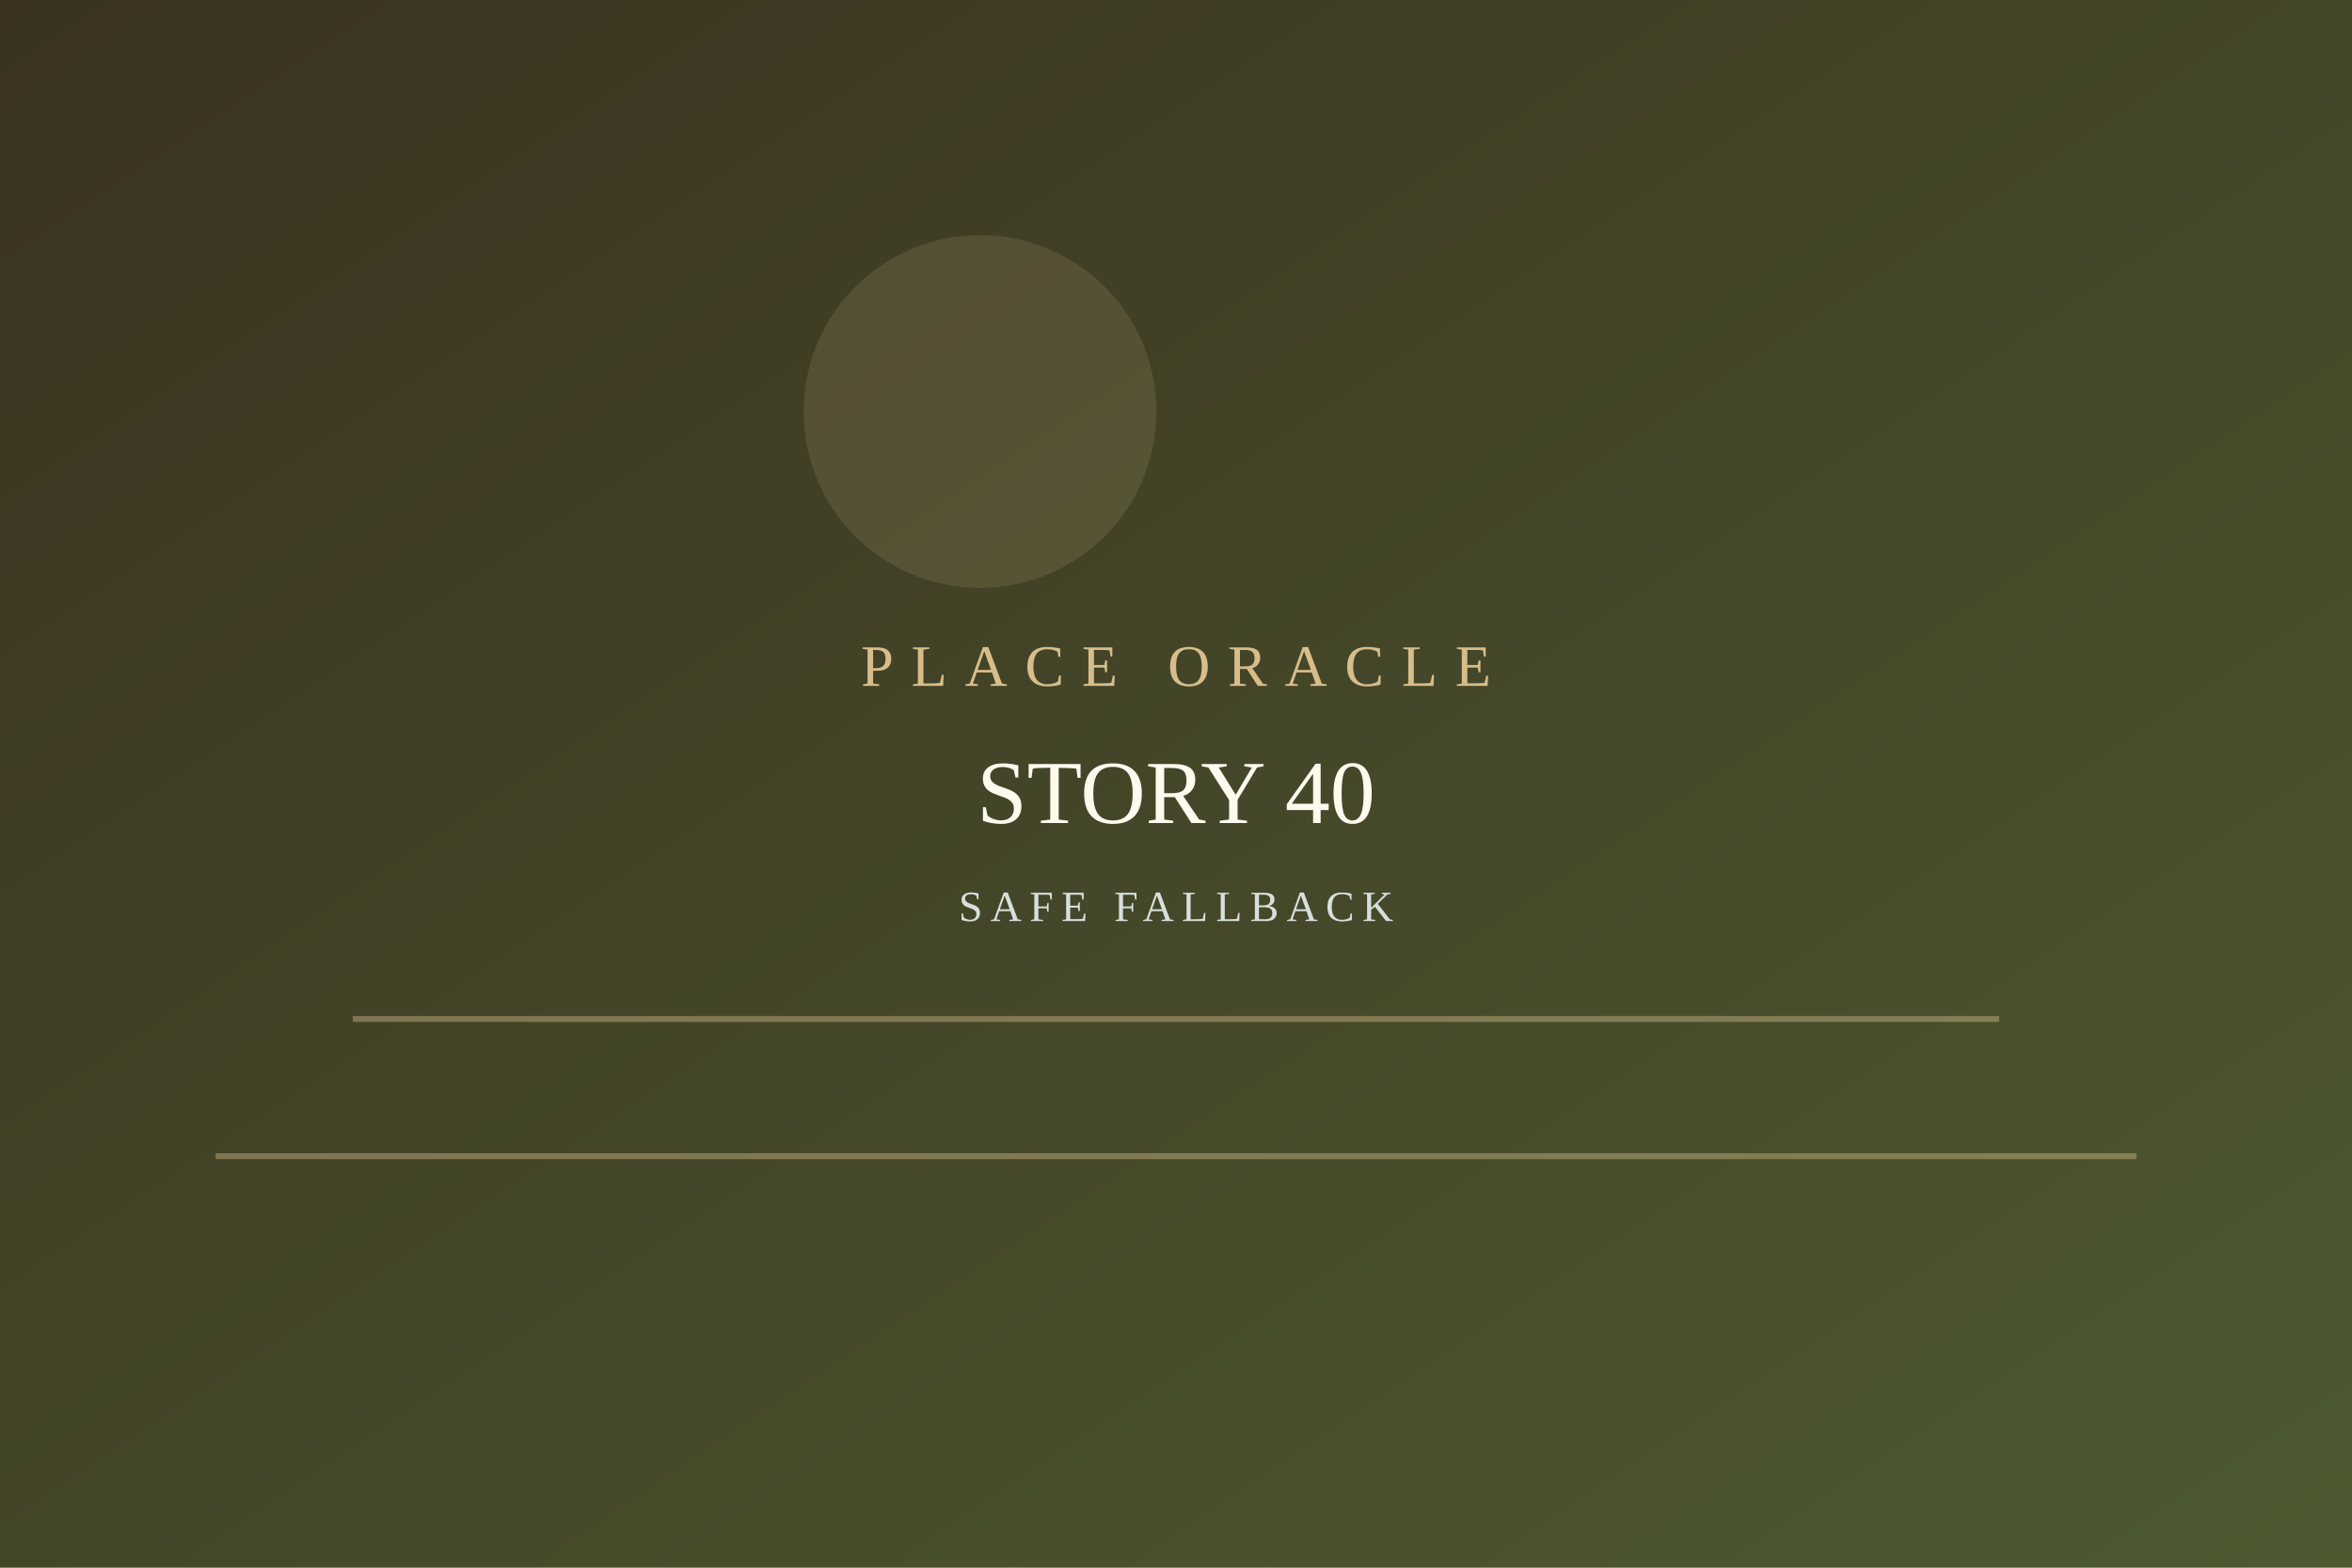
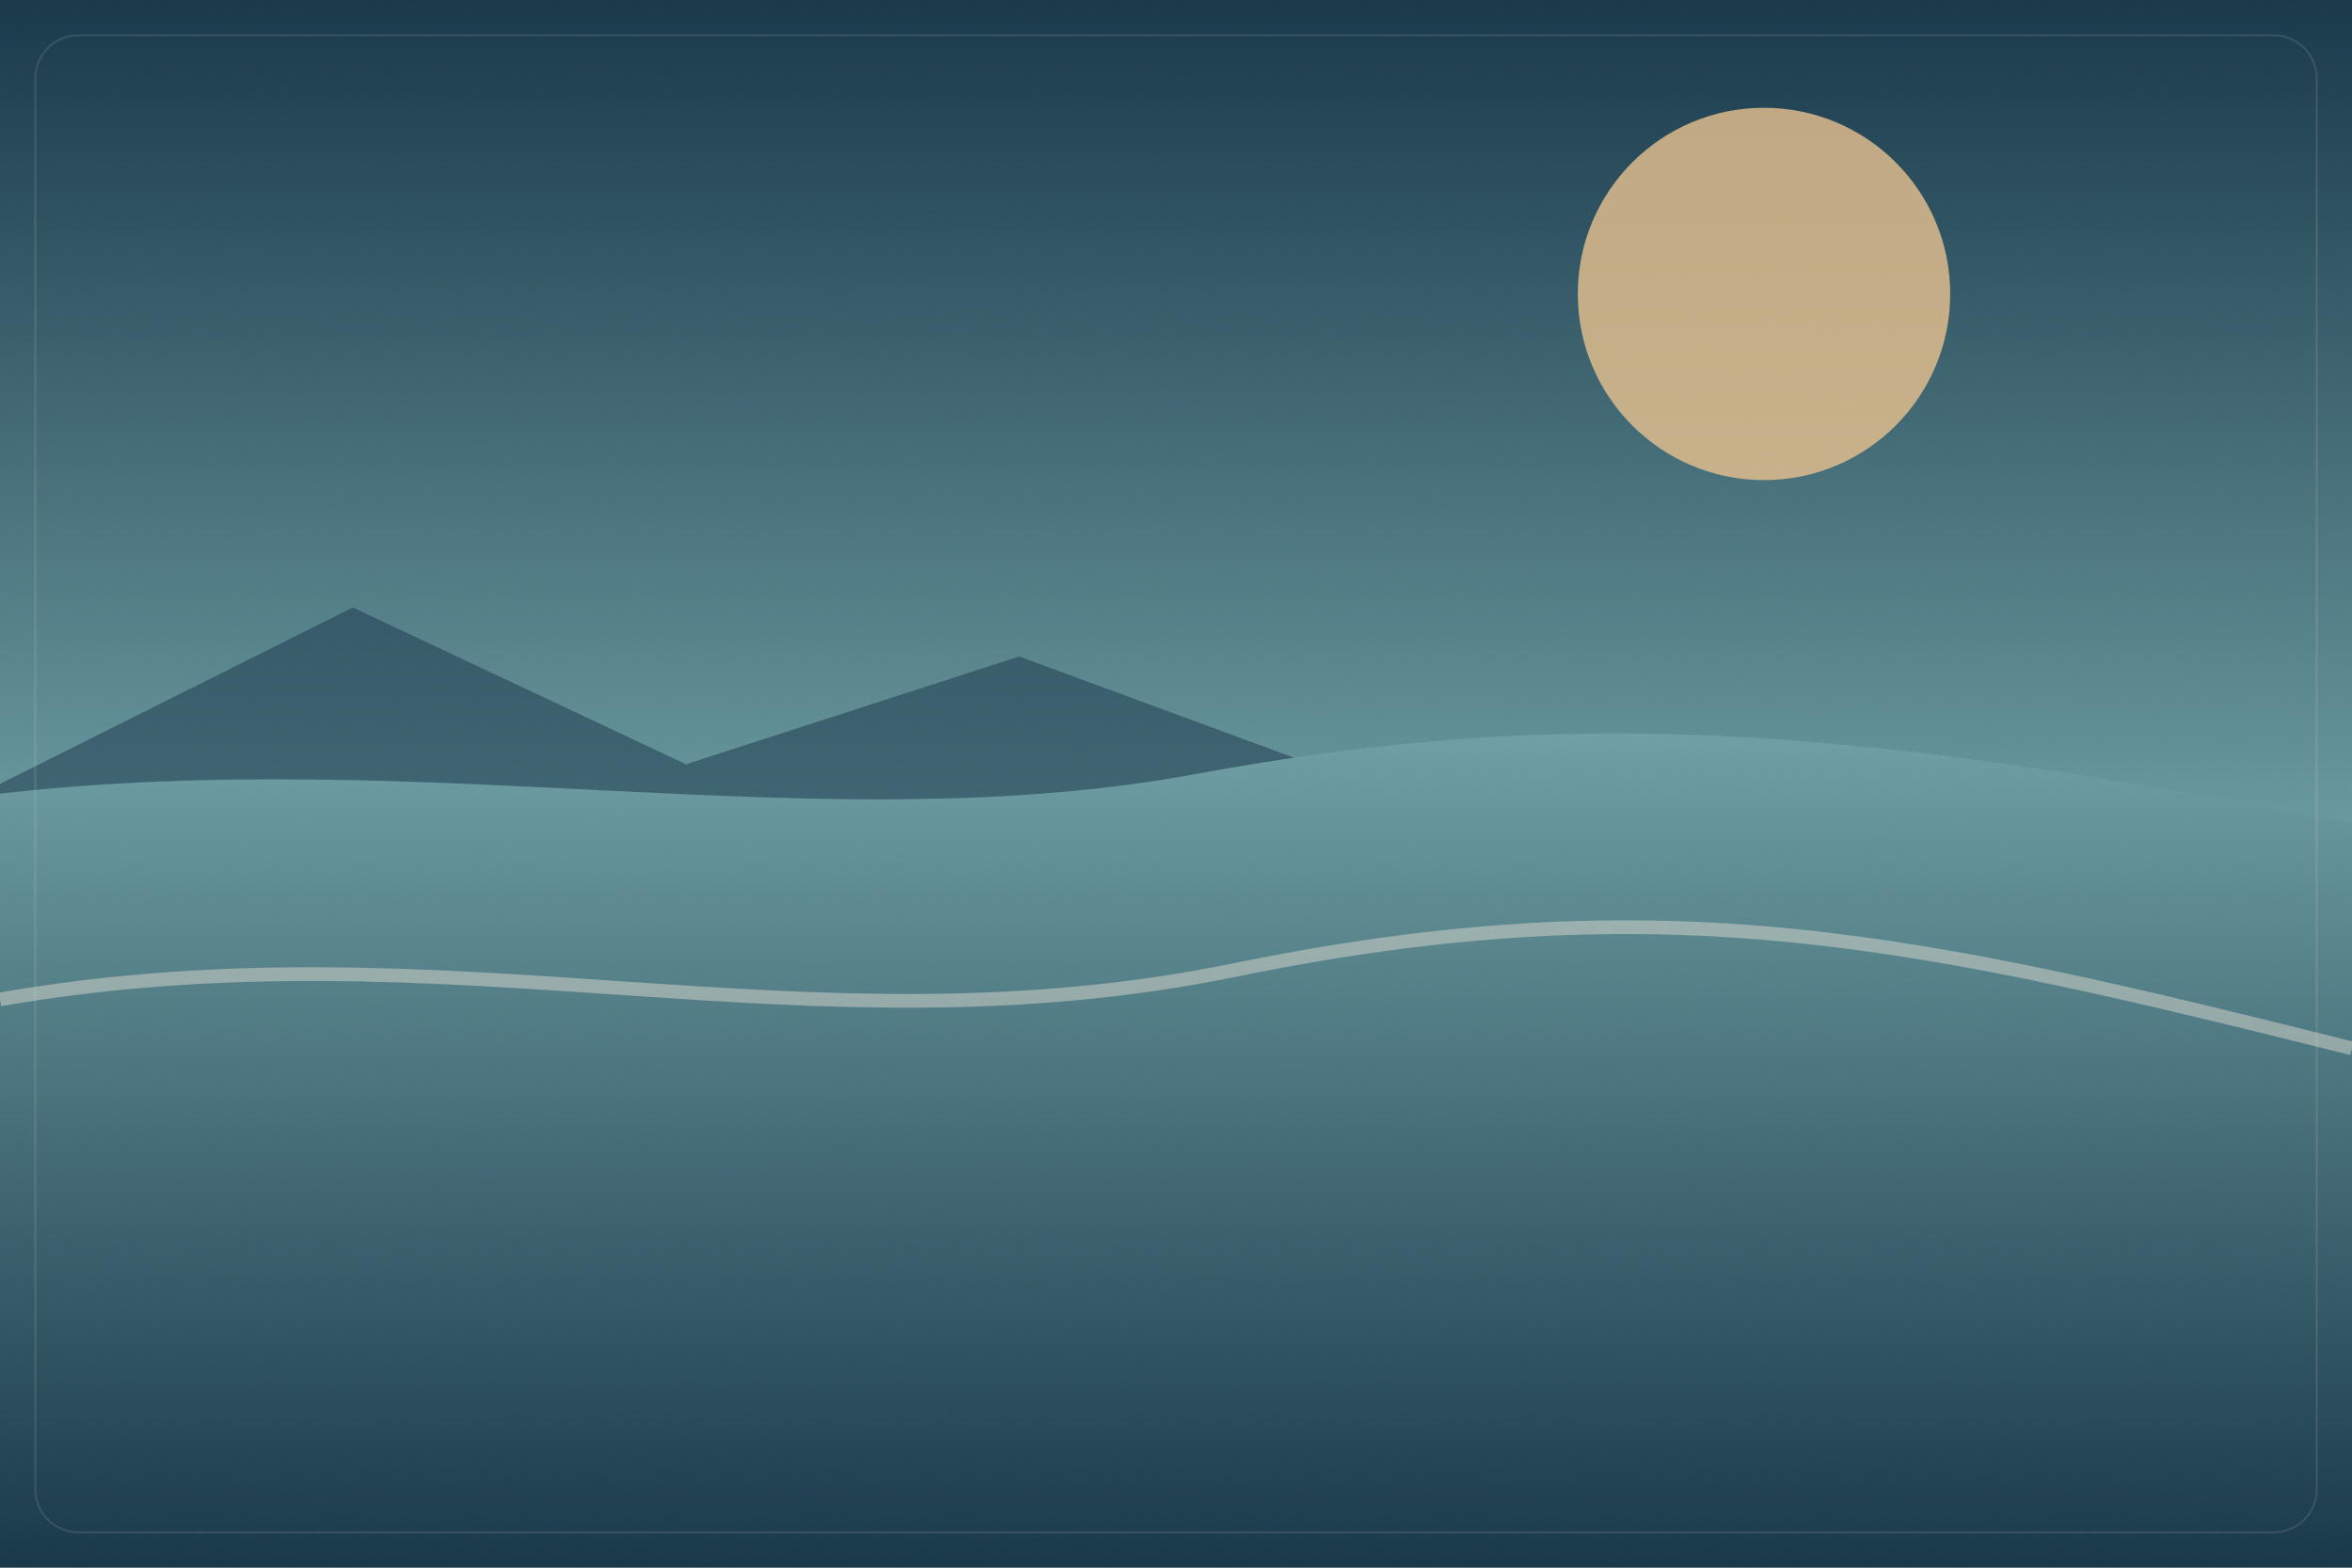
- <svg xmlns="http://www.w3.org/2000/svg" viewBox="0 0 1200 800" role="img" aria-labelledby="t d">
+ <svg xmlns="http://www.w3.org/2000/svg" viewBox="0 0 1200 800" role="img" aria-label="青空と海の水平線">
  <defs>
-     <linearGradient id="g" x1="0" y1="0" x2="1" y2="1">
-       <stop stop-color="hsl(40 28% 18%)" />
-       <stop offset="1" stop-color="hsl(78 30% 27%)" />
+     <linearGradient id="s" x2="0" y2="1">
+       <stop stop-color="#18384a" />
+       <stop offset=".56" stop-color="#6f9fa4" />
+       <stop offset="1" stop-color="#f3ead9" />
    </linearGradient>
+     <linearGradient id="w" x2="0" y2="1">
+       <stop stop-color="#6f9fa4" />
+       <stop offset="1" stop-color="#18384a" />
+     </linearGradient>
+     <filter id="g">
+       <feTurbulence type="fractalNoise" baseFrequency=".8" numOctaves="2" seed="40" />
+       <feComponentTransfer>
+         <feFuncA type="table" tableValues="0 .035" />
+       </feComponentTransfer>
+     </filter>
  </defs>
-   <rect width="1200" height="800" fill="url(#g)" />
-   <circle cx="500" cy="210" r="90" fill="#d7bd8a" opacity=".14" />
-   <path d="M110 590H1090M180 520H1020" stroke="#d7bd8a" stroke-width="3" opacity=".42" />
-   <text x="600" y="350" text-anchor="middle" fill="#d7bd8a" font-size="30" letter-spacing="9">PLACE ORACLE</text>
-   <text x="600" y="420" text-anchor="middle" fill="#fff9ee" font-size="46">STORY 40</text>
-   <text x="600" y="470" text-anchor="middle" fill="#d8dfdc" font-size="22" letter-spacing="4">SAFE FALLBACK</text>
+   <rect width="1200" height="800" fill="url(#s)" />
+   <circle cx="900" cy="150" r="95" fill="#e9c28f" opacity=".8" />
+   <path d="M0 400L180 310 350 390 520 335 710 405V520H0Z" fill="#18384a" opacity=".52" />
+   <path d="M0 405C220 380 420 430 610 395S940 370 1200 420V800H0Z" fill="url(#w)" />
+   <path d="M0 510C230 470 410 540 630 495S980 480 1200 535" fill="none" stroke="#f3ead9" stroke-opacity=".42" stroke-width="7" />
+   <rect width="1200" height="800" filter="url(#g)" opacity=".4" />
+   <rect x="18" y="18" width="1164" height="764" rx="22" fill="none" stroke="#f3ead9" stroke-opacity=".12" />
</svg>
